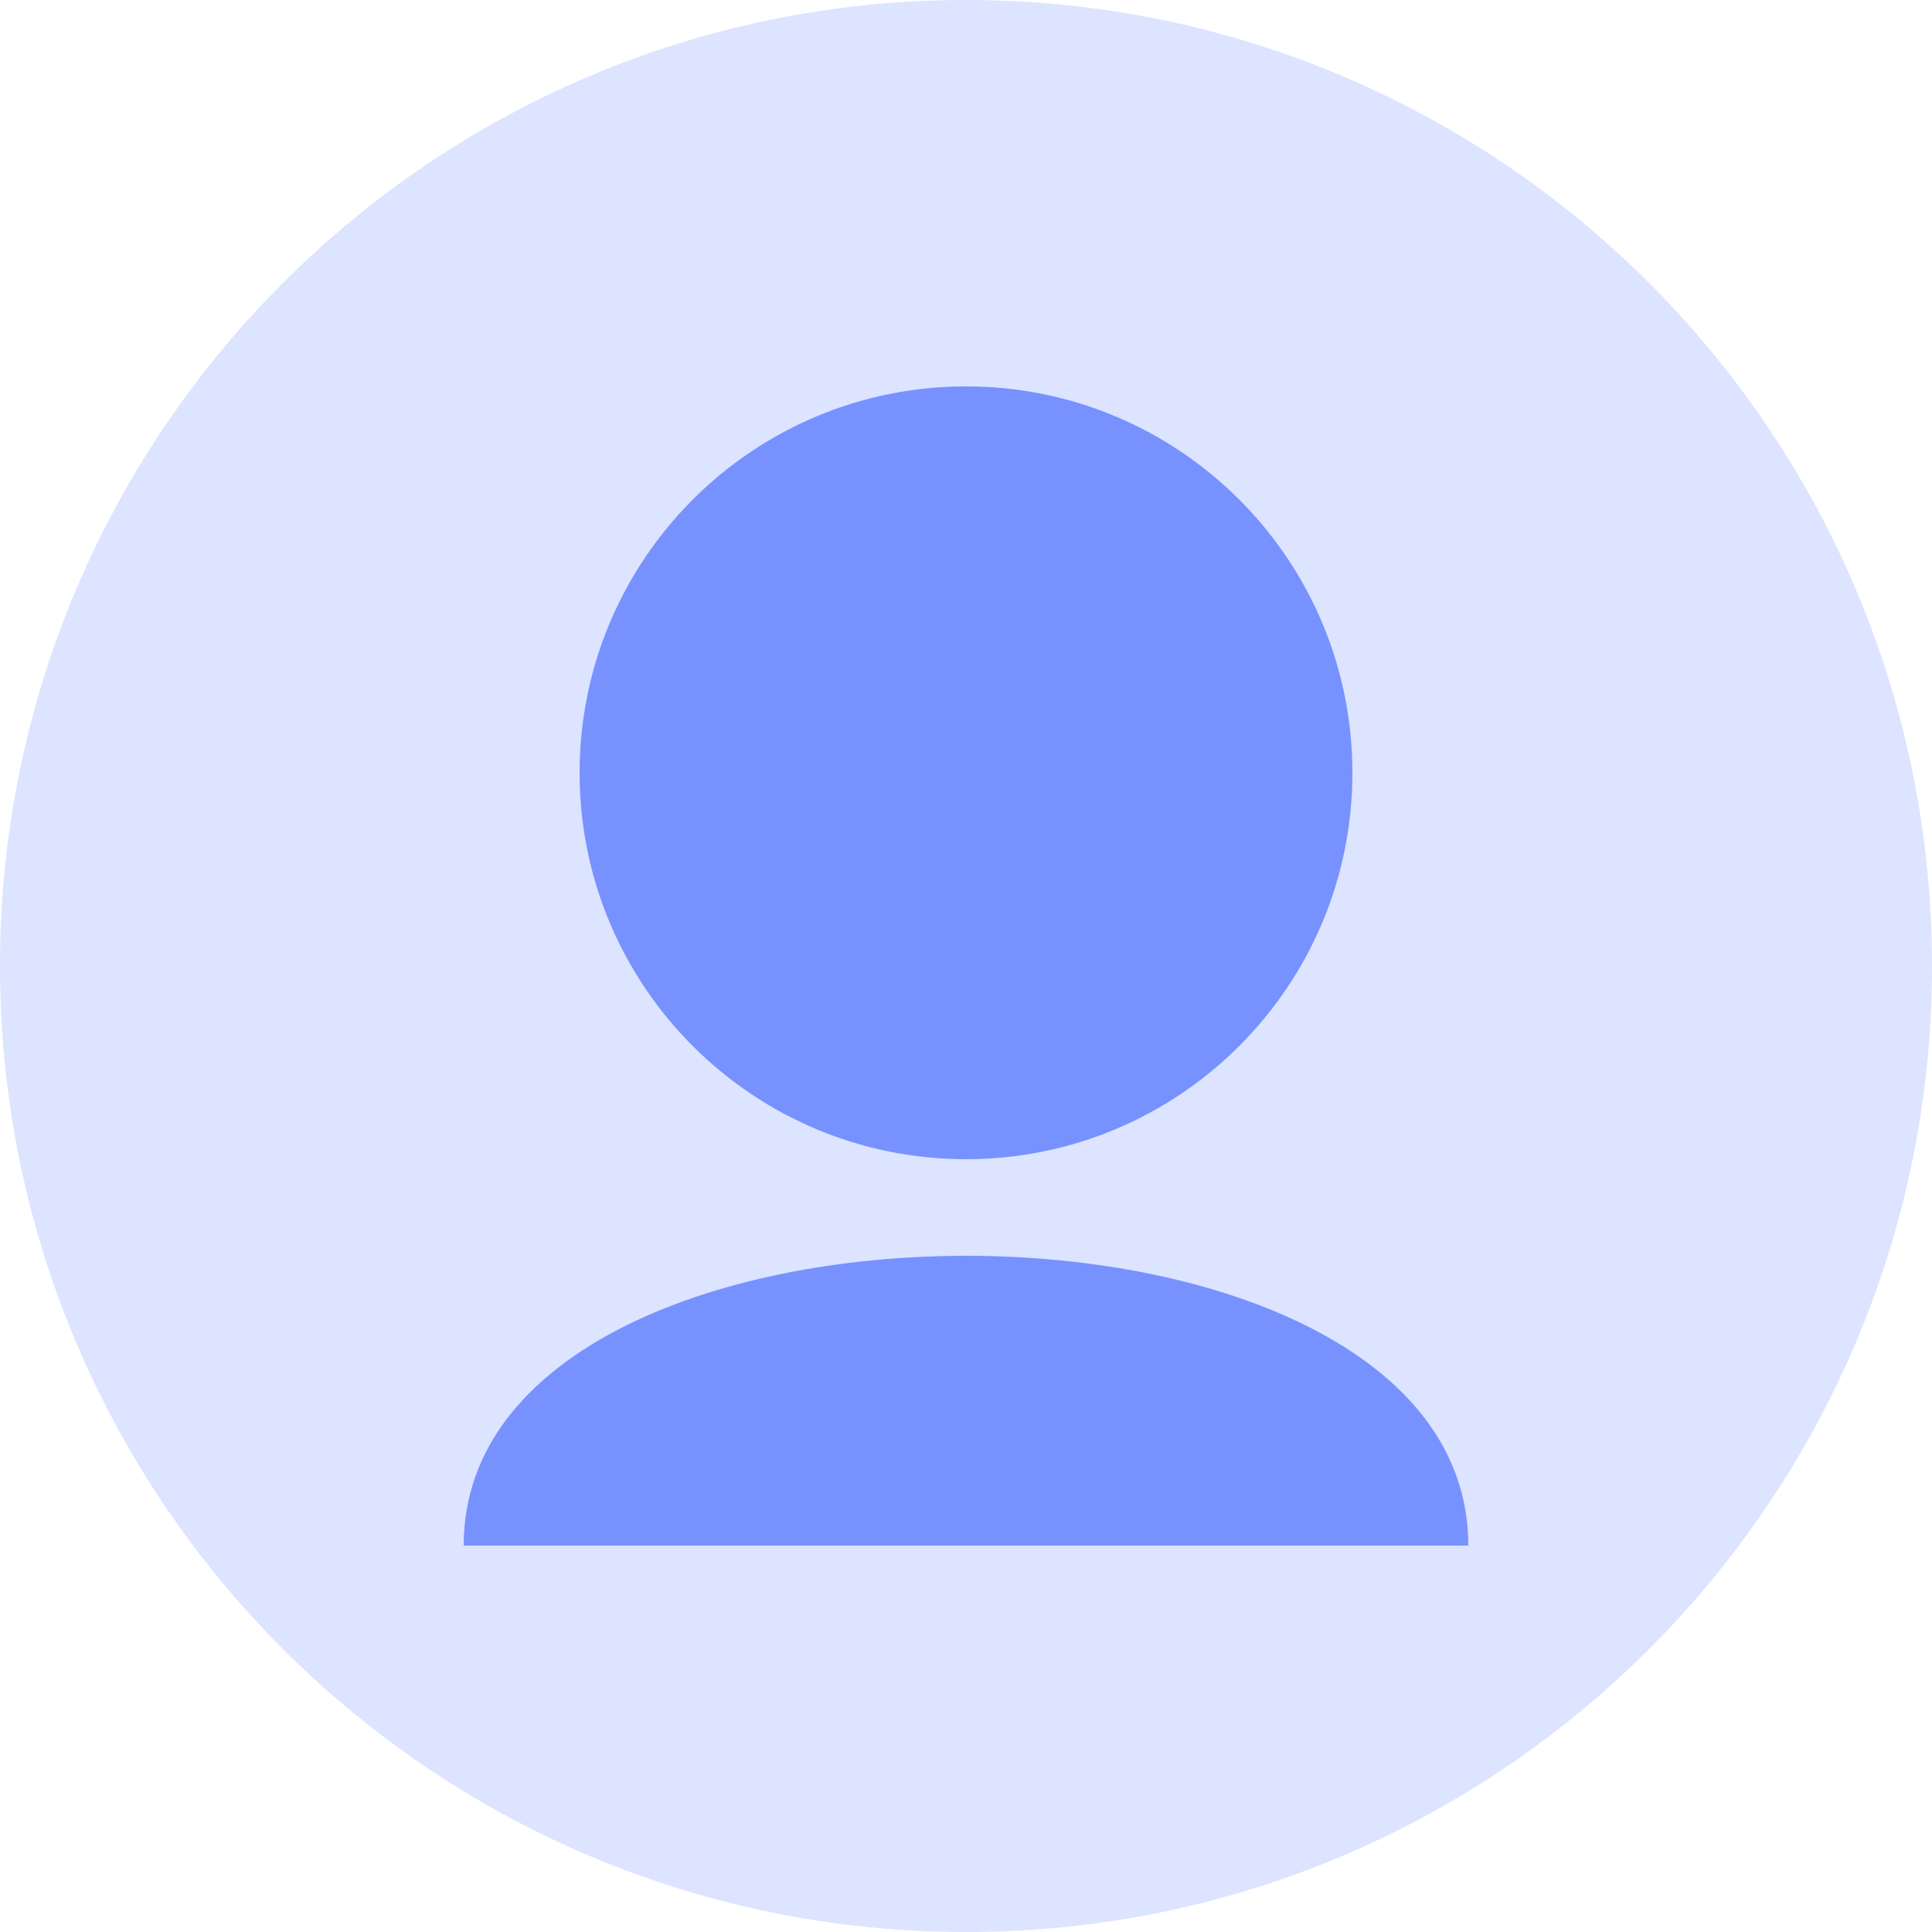
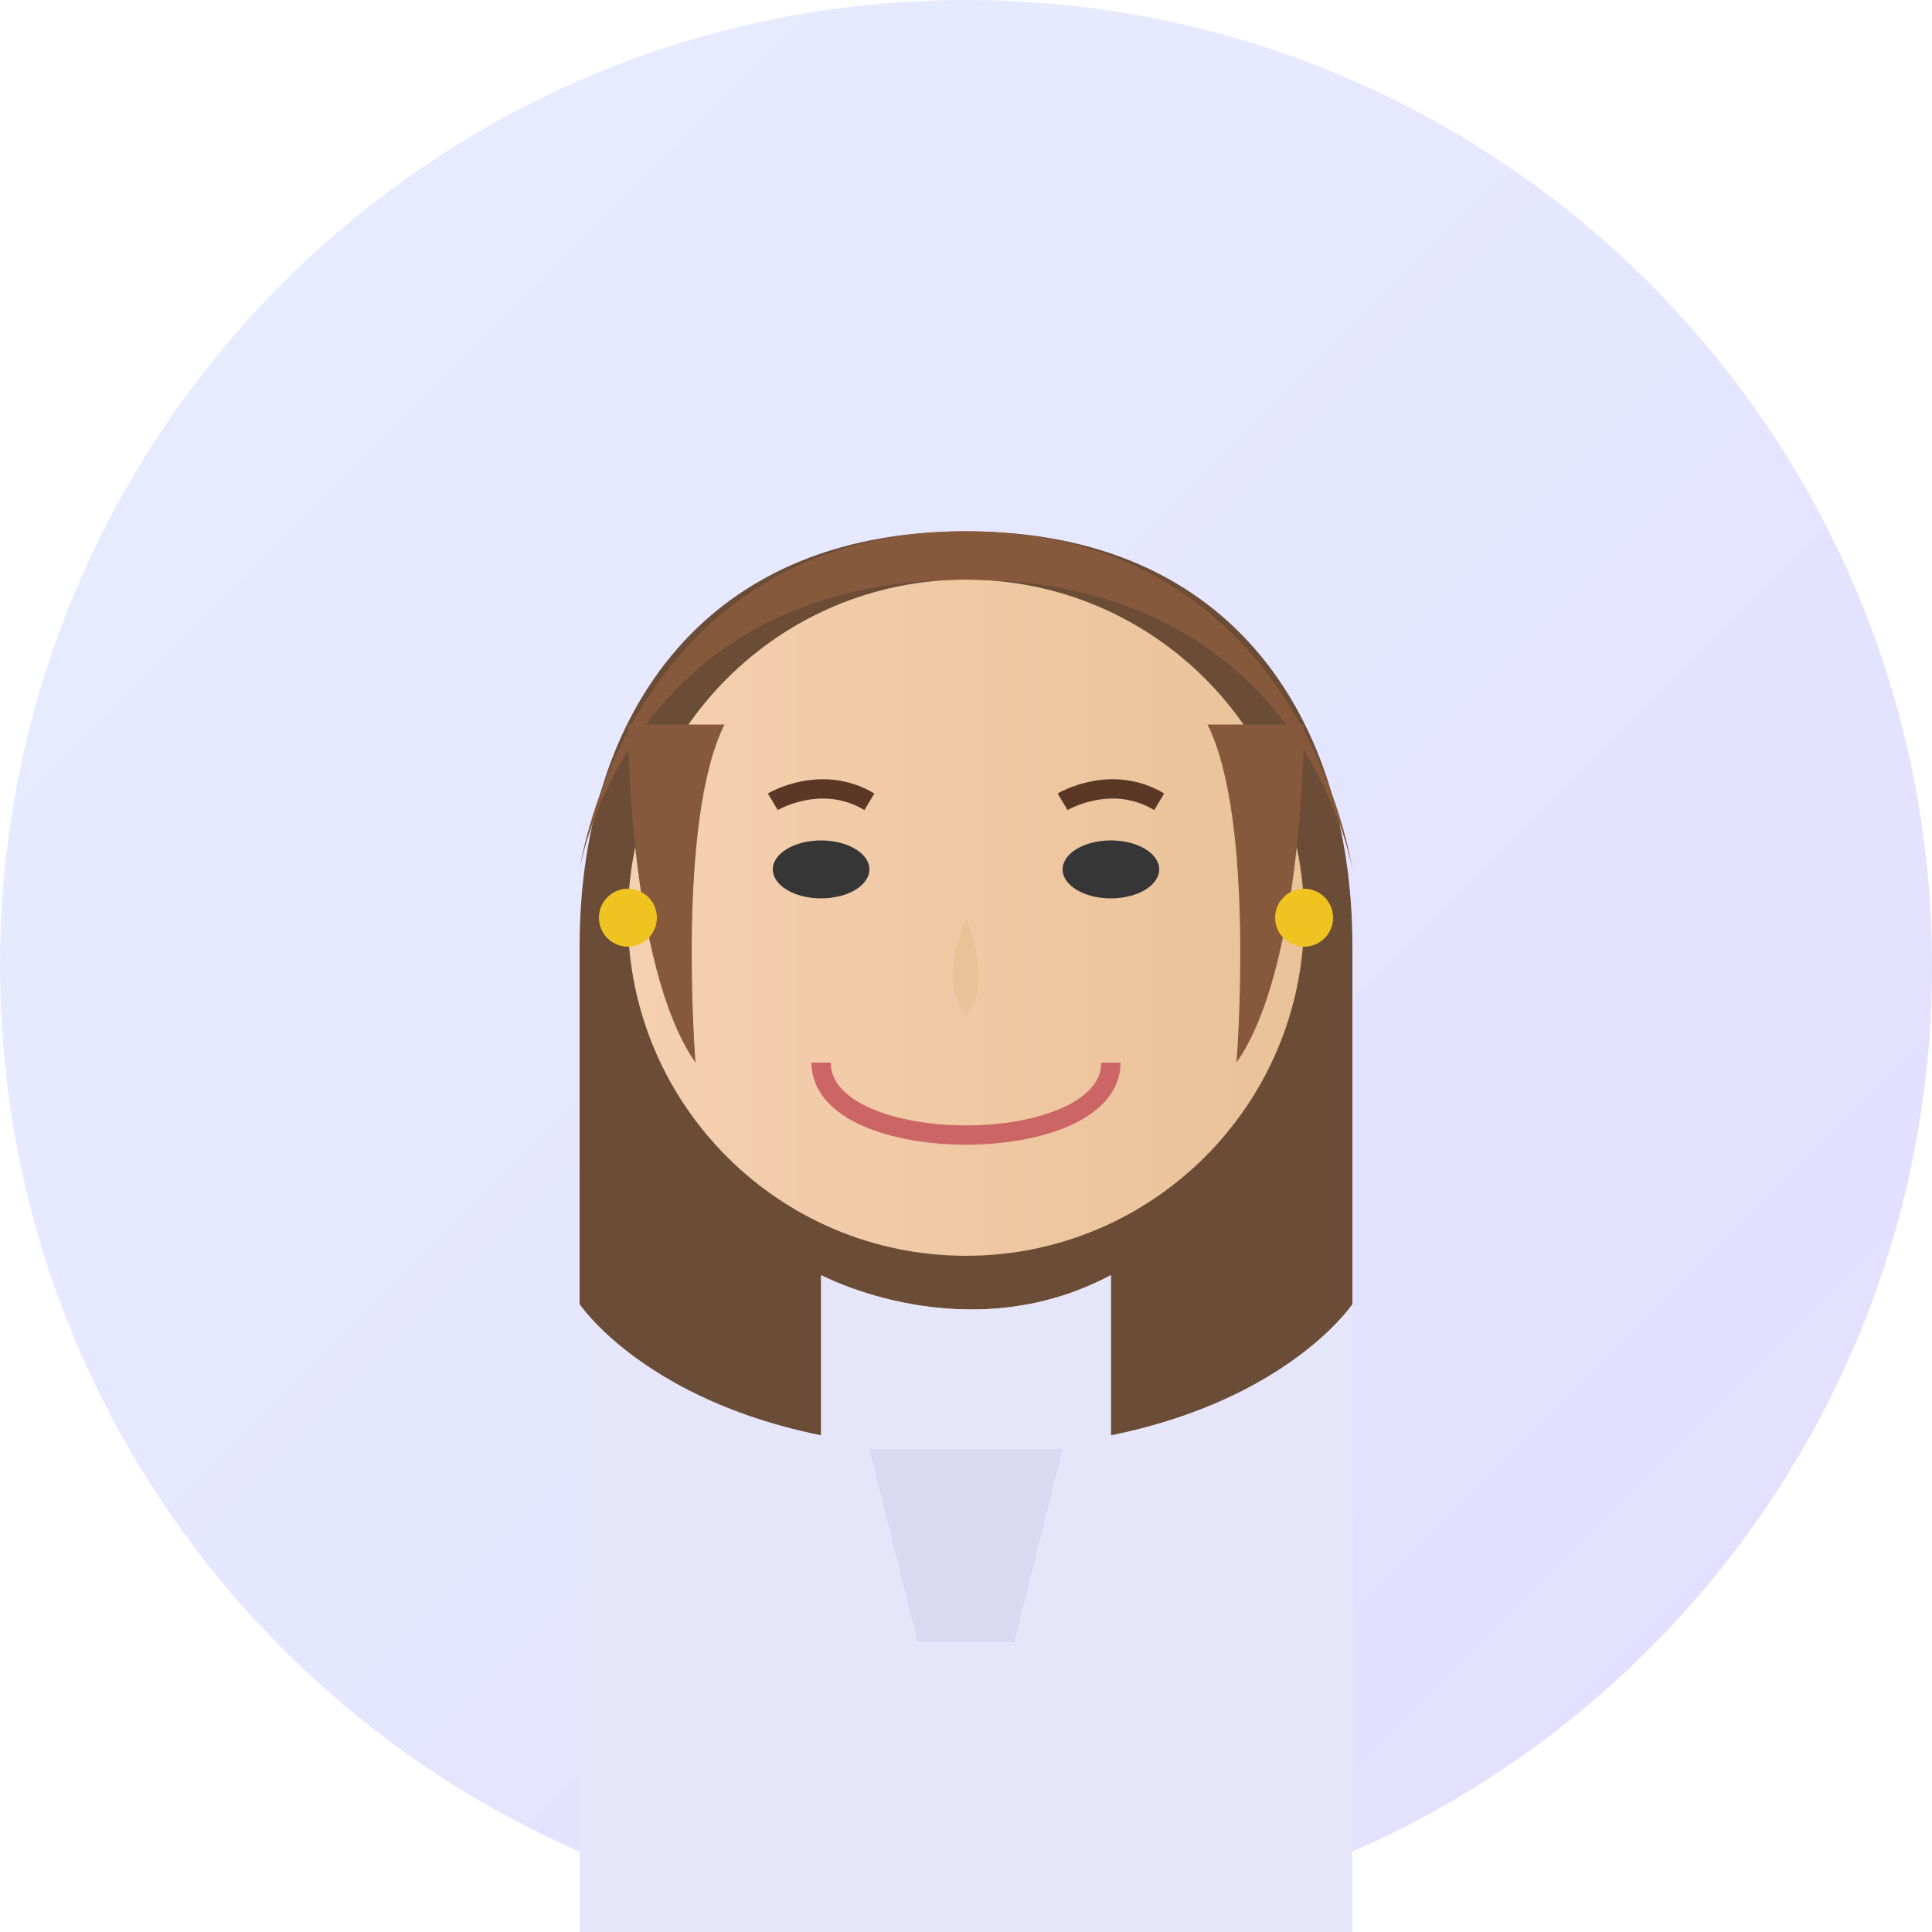
- <svg xmlns="http://www.w3.org/2000/svg" width="50" height="50" viewBox="0 0 50 50">
-   <circle cx="25" cy="25" r="25" fill="#dce4ff" />
-   <circle cx="25" cy="20" r="10" fill="#4c6fff" opacity="0.7" />
-   <path d="M12,40 C12,30 38,30 38,40" fill="#4c6fff" opacity="0.7" />
+ <svg xmlns="http://www.w3.org/2000/svg" width="200" height="200" viewBox="0 0 200 200">
+   <circle cx="100" cy="100" r="100" fill="#f0f4ff" />
+   <circle cx="100" cy="100" r="100" fill="url(#avatarGrad)" />
+   <defs>
+     <linearGradient id="avatarGrad" x1="0%" y1="0%" x2="100%" y2="100%">
+       <stop offset="0%" style="stop-color:#4c6fff;stop-opacity:0.05" />
+       <stop offset="100%" style="stop-color:#7000ff;stop-opacity:0.1" />
+     </linearGradient>
+     <linearGradient id="skinTone" x1="0%" y1="0%" x2="100%" y2="0%">
+       <stop offset="0%" style="stop-color:#f5d0b0;stop-opacity:1" />
+       <stop offset="100%" style="stop-color:#eac298;stop-opacity:1" />
+     </linearGradient>
+   </defs>
+   <path d="M140,98 C140,75 128,55 100,55 C72,55 60,75 60,98 C60,110 60,135 60,135             C60,135 63,160 100,160 C137,160 140,135 140,135             C140,135 140,110 140,98 Z" fill="#6b4c36" />
+   <path d="M85,132 C85,132 100,140 115,132 L115,160 L85,160 Z" fill="url(#skinTone)" />
+   <circle cx="100" cy="95" r="35" fill="url(#skinTone)" />
+   <path d="M60,90 C60,90 65,55 100,55 C135,55 140,90 140,90 C140,90 135,60 100,60 C65,60 60,90 60,90 Z" fill="#86583c" />
+   <path d="M65,75 C65,75 65,100 72,110 C72,110 70,85 75,75 Z" fill="#86583c" />
+   <path d="M135,75 C135,75 135,100 128,110 C128,110 130,85 125,75 Z" fill="#86583c" />
+   <ellipse cx="85" cy="90" rx="5" ry="3" fill="#363636" />
+   <ellipse cx="115" cy="90" rx="5" ry="3" fill="#363636" />
+   <path d="M80,83 C80,83 85,80 90,83" stroke="#5a3825" stroke-width="2" fill="none" />
+   <path d="M110,83 C110,83 115,80 120,83" stroke="#5a3825" stroke-width="2" fill="none" />
+   <path d="M100,95 C100,95 103,102 100,105 C97,102 100,95 100,95" fill="#eac298" />
+   <path d="M85,110 C85,120 115,120 115,110" stroke="#cc6666" stroke-width="2" fill="none" />
+   <circle cx="65" cy="95" r="3" fill="#f0c420" />
+   <circle cx="135" cy="95" r="3" fill="#f0c420" />
+   <path d="M60,135 C60,135 70,150 100,150 C130,150 140,135 140,135 L140,200 L60,200 Z" fill="#e6e6fa" />
+   <path d="M85,132 C85,132 100,140 115,132 L115,160 L85,160 Z" fill="#e6e6fa" />
+   <path d="M90,150 L110,150 L105,170 L95,170 Z" fill="#d9d9f2" />
</svg>
